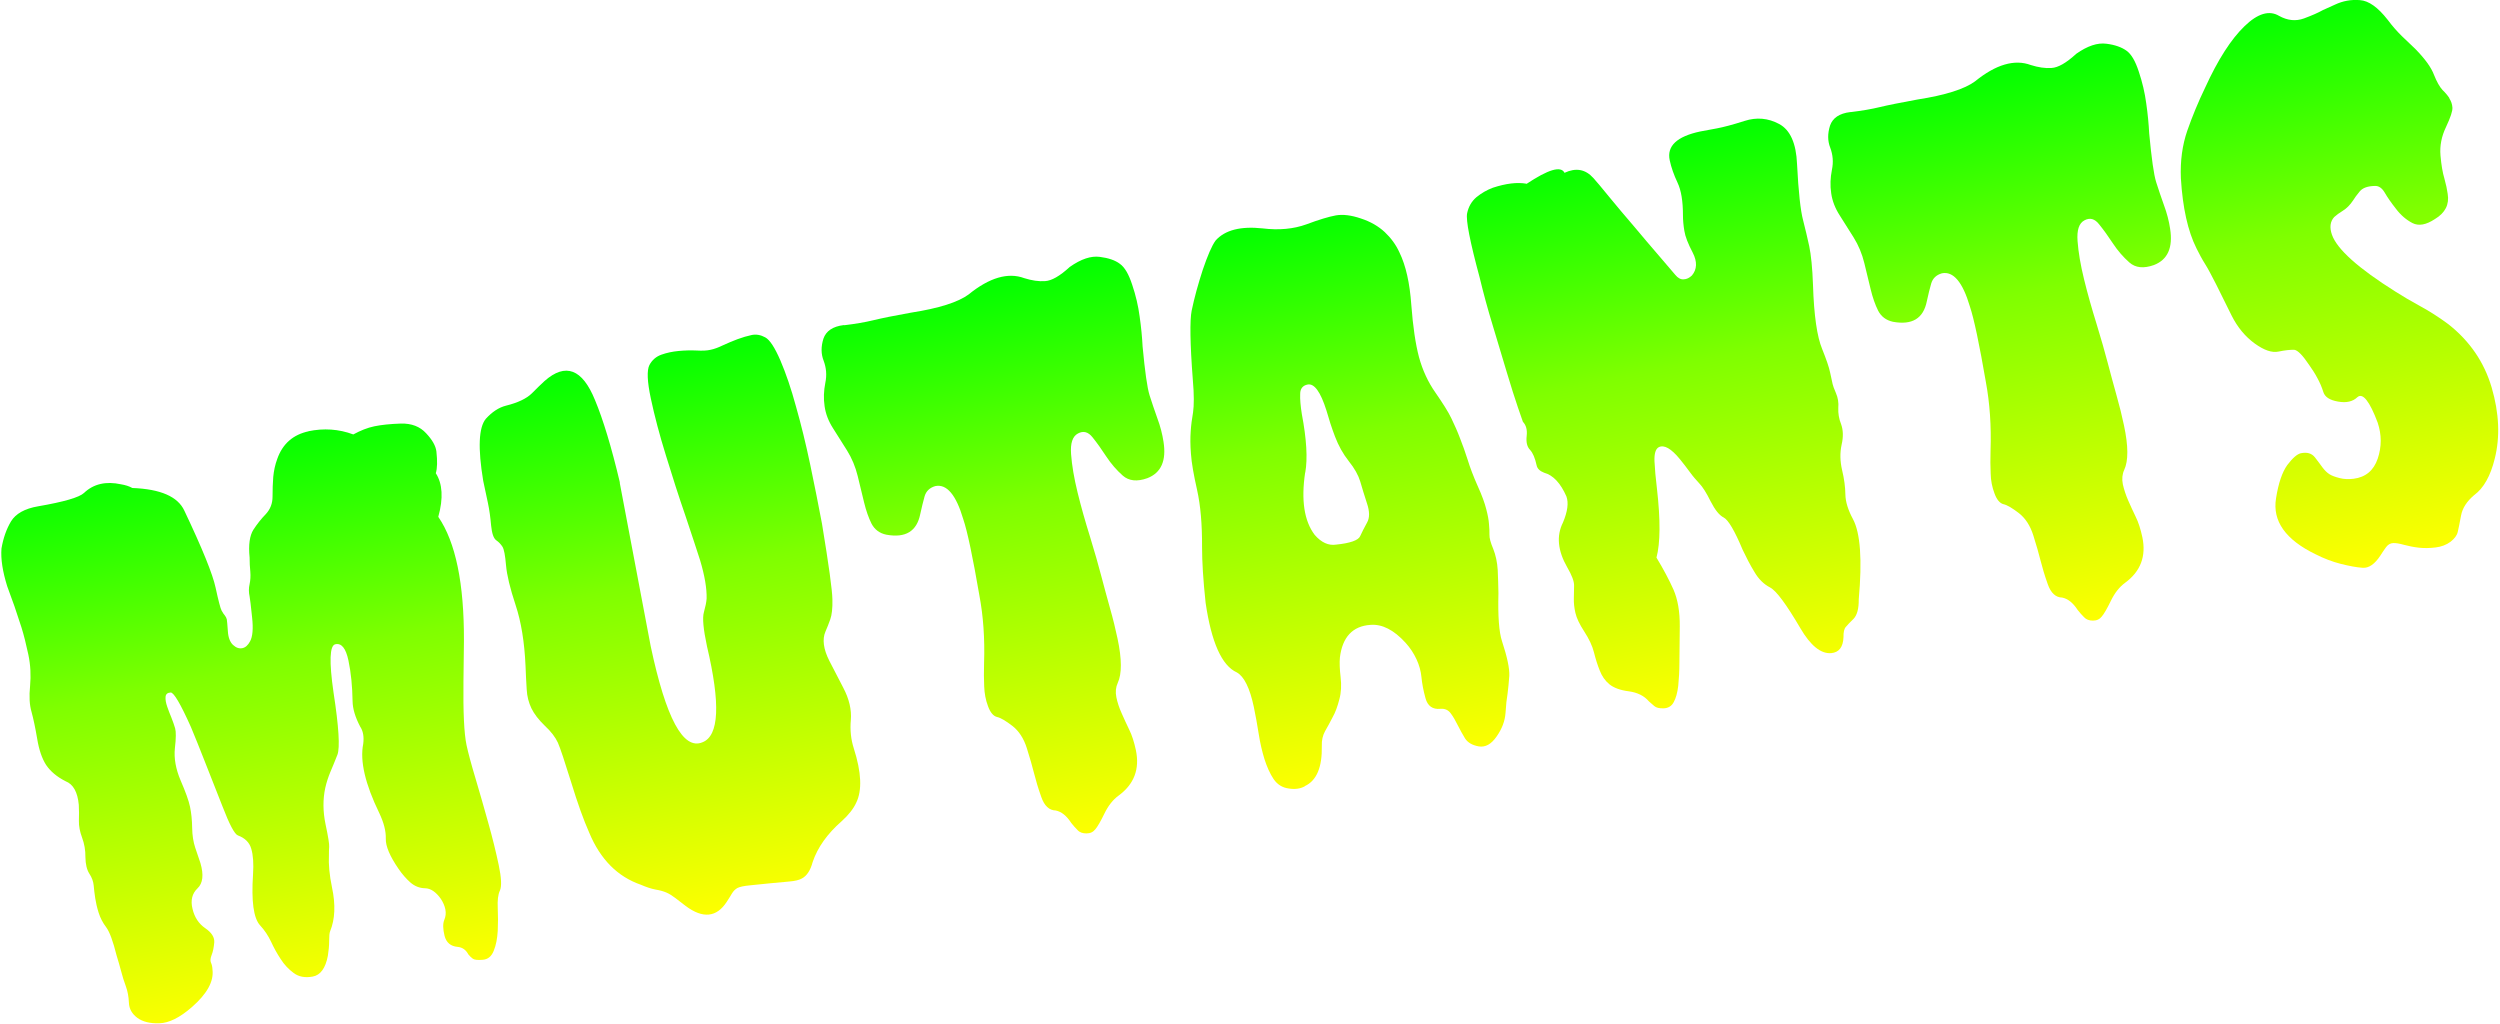
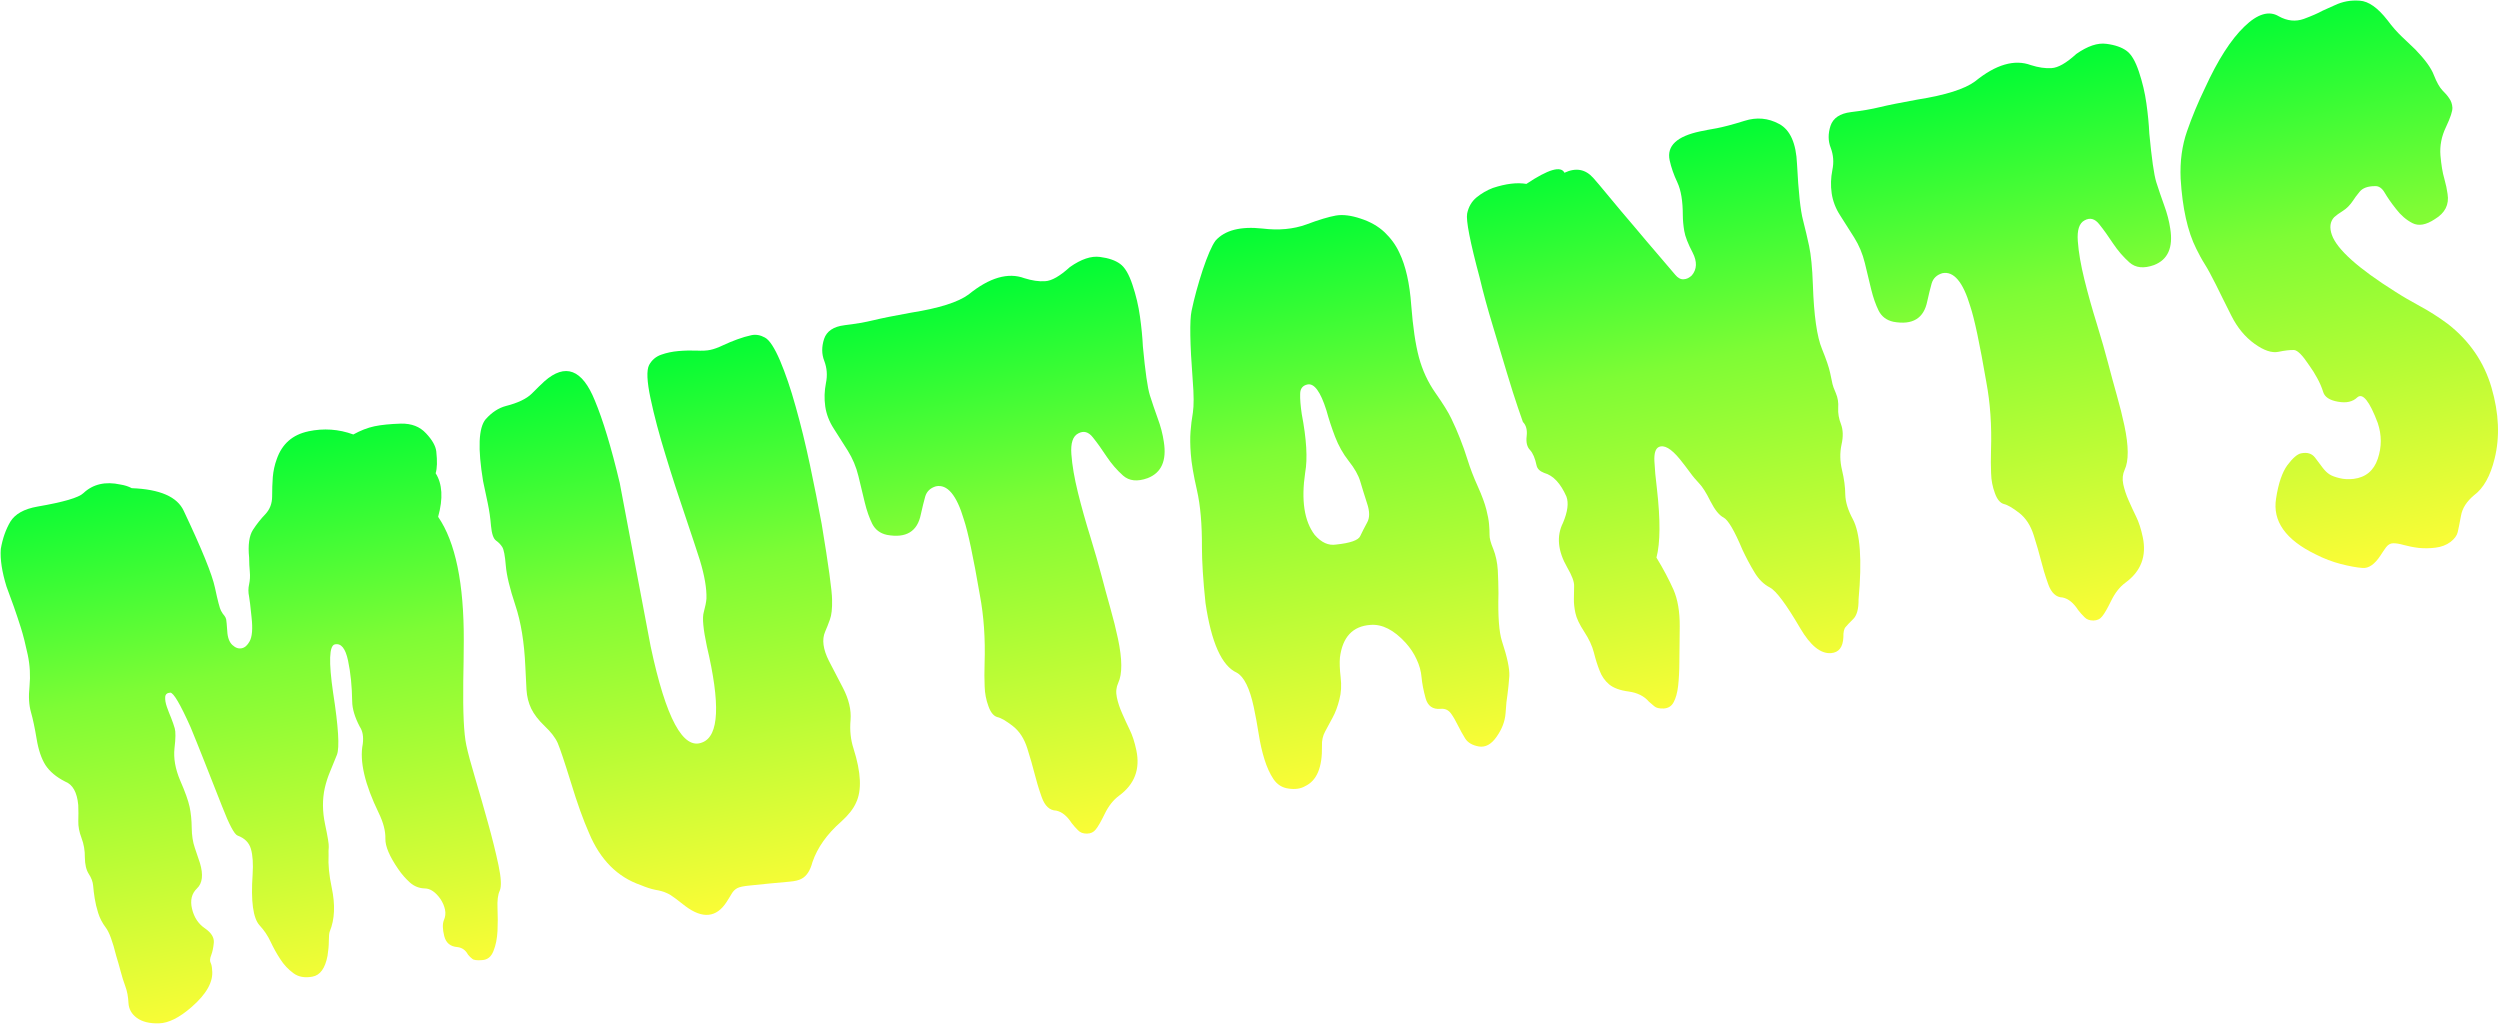
- <svg xmlns="http://www.w3.org/2000/svg" clip-rule="evenodd" fill-rule="evenodd" height="5.001mm" image-rendering="optimizeQuality" shape-rendering="geometricPrecision" text-rendering="geometricPrecision" viewBox="0 0 211.47 86.59" width="12.214mm">
-   <linearGradient id="a" gradientUnits="userSpaceOnUse" x1="101.87" x2="111.82" y1="19.73" y2="66.73">
-     <stop offset="0" stop-color="#0f0" />
-     <stop offset=".4" stop-color="#7fff00" />
-     <stop offset="1" stop-color="#ff0" />
+ <svg xmlns="http://www.w3.org/2000/svg" clip-rule="evenodd" fill-rule="evenodd" height="5.001mm" image-rendering="optimizeQuality" shape-rendering="geometricPrecision" text-rendering="geometricPrecision" viewBox="0 0 2599.43 1064.36" width="12.214mm">
+   <linearGradient id="a" gradientUnits="userSpaceOnUse" x1="1252.24" x2="1374.57" y1="242.48" y2="820.21">
+     <stop offset="0" stop-color="#00fc34" />
+     <stop offset=".4" stop-color="#7efc35" />
+     <stop offset="1" stop-color="#fcfc36" />
  </linearGradient>
  <g fill="url(#a)" fill-rule="nonzero">
-     <path d="m26.08 36.48c1.3-.27 2.57-.19 3.8.27.61-.33 1.2-.57 1.79-.69.58-.12 1.33-.2 2.24-.23.9-.02 1.61.25 2.13.82.53.56.81 1.07.87 1.53.09.83.08 1.43-.05 1.85.57.88.65 2.12.21 3.69 1.47 2.14 2.19 5.64 2.17 10.5-.01 1.18-.02 2.33-.04 3.42-.03 2.59.05 4.39.26 5.39.14.65.39 1.59.76 2.82s.72 2.48 1.08 3.76.65 2.46.88 3.55.26 1.8.11 2.16c-.17.35-.22.85-.19 1.49.03.65.03 1.3 0 1.93-.04.65-.14 1.21-.34 1.69-.19.48-.5.73-.94.76-.43.04-.72 0-.84-.1-.13-.1-.25-.21-.37-.36-.2-.38-.5-.59-.89-.63-.6-.05-.97-.36-1.12-.94-.14-.58-.15-1.02-.03-1.32.13-.3.16-.6.1-.91-.06-.3-.19-.6-.38-.89-.42-.59-.86-.89-1.33-.9s-.88-.17-1.25-.49c-.36-.32-.7-.71-1-1.15-.73-1.06-1.1-1.92-1.08-2.56s-.17-1.36-.55-2.16c-1.19-2.45-1.65-4.4-1.36-5.85.08-.61-.01-1.1-.26-1.47-.42-.8-.63-1.51-.64-2.15-.02-1.26-.13-2.4-.35-3.44s-.59-1.49-1.11-1.37c-.48.1-.53 1.46-.15 4.09.45 2.9.55 4.65.33 5.25-.23.59-.44 1.09-.61 1.49-.16.39-.31.83-.42 1.32-.21.97-.2 2 .02 3.06.23 1.08.33 1.71.31 1.93-.02.21-.02.45-.02.7-.04.77.04 1.68.26 2.73.31 1.46.26 2.69-.16 3.71-.06.14-.08.41-.08.81s-.04.82-.11 1.26c-.2 1.06-.63 1.64-1.28 1.76s-1.18.02-1.61-.3c-.42-.31-.8-.7-1.1-1.18-.32-.48-.59-.98-.82-1.48-.24-.5-.54-.96-.93-1.38-.55-.61-.74-2.04-.59-4.31.06-.9.01-1.62-.15-2.16-.15-.53-.53-.91-1.13-1.13-.28-.1-.72-.93-1.31-2.47-.61-1.55-1.11-2.84-1.52-3.86-.41-1.04-.78-1.97-1.14-2.83-.88-1.97-1.46-2.95-1.72-2.93-.28.02-.41.14-.43.37-.02.24.03.51.14.83s.23.63.36.94c.12.31.23.61.31.89.08.27.08.84-.02 1.68-.09.85.07 1.75.48 2.72.42.97.69 1.71.8 2.24s.17 1.11.18 1.77c.01.65.1 1.21.26 1.69.16.47.31.91.44 1.3.29.99.21 1.71-.25 2.14-.45.43-.6 1.01-.42 1.73.17.73.54 1.27 1.08 1.64s.79.77.76 1.2c-.04.43-.11.79-.22 1.06-.11.28-.13.49-.06.65.07.15.12.35.13.6.12.99-.46 2.04-1.74 3.16-1.03.9-1.95 1.35-2.75 1.37-.79.03-1.42-.13-1.87-.46-.44-.33-.69-.75-.71-1.28-.02-.51-.11-.98-.26-1.39s-.29-.84-.4-1.28c-.12-.44-.24-.88-.38-1.32-.3-1.2-.59-2-.88-2.39-.29-.38-.5-.79-.64-1.23s-.23-.85-.29-1.23c-.06-.39-.1-.75-.13-1.08s-.15-.67-.37-1c-.21-.33-.32-.8-.33-1.39.01-.58-.09-1.14-.28-1.65s-.28-.98-.27-1.42c.01-.45.02-.9-.01-1.36-.1-1.08-.47-1.74-1.11-1.99-.75-.38-1.3-.85-1.66-1.39-.34-.53-.6-1.28-.75-2.21-.16-.94-.32-1.69-.48-2.28-.17-.58-.21-1.31-.12-2.19.08-.88.04-1.77-.15-2.66s-.38-1.65-.58-2.29c-.2-.63-.4-1.22-.59-1.78-.2-.54-.41-1.11-.62-1.71-.38-1.23-.55-2.28-.48-3.18.15-.88.42-1.65.81-2.3.39-.64 1.16-1.08 2.29-1.27 2.2-.38 3.49-.76 3.88-1.13.81-.77 1.86-1.01 3.14-.73.35.06.66.15.95.31 2.39.09 3.85.73 4.4 1.92 1.53 3.22 2.4 5.38 2.64 6.5.24 1.11.41 1.76.51 1.95.11.19.2.34.28.42.07.09.13.2.16.32.02.11.05.44.09.99.03.54.18.93.43 1.17.27.25.52.33.79.28.26-.05.48-.24.66-.58.21-.38.28-1.05.17-2.03-.1-.97-.17-1.56-.21-1.76-.08-.36-.08-.71 0-1.05.07-.33.09-.68.06-1.05-.04-.38-.06-.78-.06-1.2-.11-1.07.01-1.86.32-2.35.32-.49.67-.93 1.05-1.32.38-.41.57-.9.57-1.48 0-.6.02-1.15.06-1.67.05-.51.15-1.01.34-1.52.45-1.28 1.34-2.06 2.67-2.34z" />
-     <path d="m52.42 40.84 2.62 13.83c1.29 6.09 2.75 8.81 4.38 8.12 1.41-.55 1.53-3.25.38-8.12-.31-1.45-.4-2.41-.26-2.88.13-.47.21-.86.23-1.16.02-.85-.16-1.92-.55-3.23-.26-.83-.68-2.07-1.23-3.73-.57-1.65-1.12-3.36-1.66-5.13-.55-1.77-.97-3.37-1.28-4.83s-.34-2.39-.12-2.83c.23-.43.57-.72 1.02-.88s.93-.26 1.45-.31 1.02-.06 1.51-.04c.49.03.89.01 1.19-.06.3-.06.66-.19 1.07-.39.4-.19.81-.35 1.22-.51.41-.15.81-.27 1.19-.35s.77-.01 1.15.2c.39.21.81.87 1.28 1.95.46 1.08.91 2.38 1.32 3.9.43 1.51.83 3.14 1.2 4.9s.7 3.43 1 5.02c.58 3.51.87 5.64.88 6.4.02.75-.05 1.32-.18 1.68-.13.37-.27.72-.41 1.04-.28.65-.17 1.48.33 2.47.51.98.9 1.74 1.18 2.28.5.95.71 1.86.64 2.72-.08.86.01 1.66.25 2.41.65 2.03.71 3.55.21 4.58-.23.51-.64 1.04-1.25 1.59-1.2 1.05-2.02 2.2-2.44 3.44-.19.71-.49 1.17-.91 1.39-.22.13-.58.22-1.08.26s-1.04.09-1.62.15c-.57.06-1.13.12-1.67.17s-.9.13-1.09.23c-.19.11-.34.26-.47.48-.13.21-.26.44-.43.69-.86 1.32-2.02 1.43-3.47.35-.3-.23-.59-.45-.87-.67-.28-.21-.53-.37-.77-.47-.23-.1-.54-.19-.91-.25-.37-.07-.79-.21-1.25-.41-1.96-.68-3.42-2.14-4.36-4.4-.48-1.08-.99-2.5-1.53-4.27-.55-1.77-.92-2.88-1.12-3.34-.21-.46-.58-.95-1.11-1.44-.53-.51-.9-1-1.13-1.47-.23-.48-.37-1.01-.4-1.6-.04-.58-.07-1.25-.1-2-.09-2.01-.37-3.73-.84-5.14-.47-1.42-.74-2.54-.81-3.37-.07-.84-.17-1.35-.3-1.56-.13-.2-.3-.39-.53-.55-.23-.17-.36-.58-.43-1.24-.06-.67-.14-1.3-.27-1.91s-.26-1.23-.4-1.88c-.46-2.77-.38-4.51.22-5.24.52-.57 1.08-.96 1.73-1.12 1-.25 1.72-.6 2.16-1.03.43-.44.79-.78 1.08-1.05 1.78-1.57 3.2-1.02 4.27 1.62.68 1.63 1.39 3.96 2.1 6.96z" />
-     <path d="m71.43 27.51c.92-.11 1.74-.25 2.44-.42s1.77-.39 3.18-.64c2.38-.37 4-.89 4.88-1.54 1.76-1.43 3.34-1.89 4.71-1.38.64.2 1.22.29 1.76.25.55-.03 1.24-.42 2.09-1.2.95-.67 1.8-.95 2.54-.85.73.09 1.31.29 1.7.59.41.29.75.88 1.04 1.77.3.89.51 1.78.63 2.69.13.9.21 1.75.25 2.54.2 2.12.39 3.48.59 4.12.2.63.42 1.28.66 1.95.25.67.42 1.33.52 1.99.25 1.59-.2 2.62-1.37 3.07-.86.31-1.56.24-2.08-.22s-.98-.99-1.39-1.61c-.4-.61-.78-1.15-1.16-1.62-.37-.47-.78-.58-1.24-.33-.46.24-.65.83-.58 1.76.07.94.25 2.01.55 3.23.3 1.23.66 2.49 1.06 3.77.39 1.29.71 2.38.94 3.28.24.9.48 1.81.74 2.73.26.91.47 1.77.64 2.58.37 1.74.37 2.99.02 3.74-.17.37-.21.78-.12 1.22s.24.9.45 1.36.41.93.64 1.39.41 1.03.56 1.72c.34 1.61-.15 2.89-1.46 3.85-.48.35-.88.86-1.2 1.52s-.58 1.11-.77 1.33c-.18.23-.42.35-.75.35-.31 0-.57-.08-.75-.28-.19-.19-.38-.4-.54-.61-.39-.6-.82-.95-1.31-1.05-.55-.01-.96-.39-1.22-1.14-.27-.75-.46-1.41-.61-2-.14-.57-.35-1.29-.61-2.12s-.67-1.46-1.22-1.89c-.56-.43-.99-.69-1.31-.76-.31-.08-.57-.39-.76-.92-.2-.53-.3-1.09-.32-1.67-.03-.59-.03-1.24-.01-1.97.07-2.08-.07-4-.4-5.74-.56-3.25-1.01-5.4-1.36-6.43-.61-2.07-1.4-3-2.37-2.8-.48.14-.77.43-.9.86-.11.42-.25.93-.37 1.51-.29 1.45-1.24 2.04-2.87 1.74-.58-.12-.99-.44-1.25-.93-.25-.5-.46-1.1-.63-1.8s-.35-1.45-.54-2.23-.49-1.5-.9-2.16c-.42-.65-.81-1.27-1.18-1.87-.38-.59-.63-1.22-.72-1.87-.1-.66-.07-1.32.06-1.98.14-.67.08-1.28-.14-1.87-.23-.58-.23-1.2-.02-1.87.22-.65.8-1.04 1.72-1.15z" />
-     <path d="m110.38 66.51c-.38.21-.84.28-1.37.19-.54-.07-.97-.34-1.28-.8s-.56-1.03-.77-1.68c-.2-.65-.37-1.37-.49-2.15-.12-.77-.26-1.53-.41-2.26-.34-1.62-.83-2.59-1.44-2.93-1.27-.57-2.15-2.54-2.64-5.89-.21-1.95-.3-3.5-.3-4.69.01-1.94-.13-3.56-.42-4.85s-.47-2.3-.52-3.06c-.06-.74-.06-1.38-.02-1.9.03-.51.1-1.05.2-1.62.08-.57.09-1.48-.02-2.72-.24-3.11-.26-5.08-.1-5.87.23-1.11.55-2.26.94-3.46.41-1.2.76-2.03 1.09-2.48.79-.88 2.11-1.22 3.97-1.02 1.39.17 2.62.05 3.7-.34 1.07-.4 1.9-.65 2.5-.76.59-.1 1.29-.02 2.11.26.83.27 1.49.66 2.02 1.15.53.5.95 1.07 1.25 1.73.54 1.11.87 2.59 1 4.43.14 1.85.36 3.33.65 4.42.3 1.1.76 2.1 1.39 3 .63.91 1.09 1.63 1.35 2.18.27.56.52 1.12.73 1.68.23.57.44 1.18.65 1.83.2.65.48 1.39.84 2.2.37.81.6 1.46.73 1.97.13.5.21.92.23 1.25.03.33.05.64.04.91-.01.28.1.68.32 1.2.21.53.34 1.13.38 1.79.03.67.05 1.32.06 1.96-.05 1.94.05 3.3.3 4.05.44 1.34.65 2.32.62 2.94-.04.61-.1 1.12-.15 1.53-.07.39-.13.93-.17 1.61-.05.69-.3 1.35-.76 2-.45.65-.95.92-1.5.83-.55-.1-.93-.32-1.16-.67-.21-.35-.42-.72-.61-1.1s-.38-.73-.6-1.02c-.21-.29-.5-.42-.87-.39-.67.07-1.09-.24-1.27-.9-.18-.65-.29-1.24-.34-1.77-.05-.52-.19-1.03-.42-1.52-.23-.5-.54-.97-.92-1.39-1-1.1-1.99-1.6-2.98-1.52-1.5.1-2.37 1.03-2.58 2.76-.04.43-.02.99.06 1.66.08.69.05 1.31-.11 1.89-.15.58-.33 1.09-.57 1.51-.22.43-.43.82-.64 1.18-.19.35-.29.77-.27 1.23.04 1.81-.44 2.95-1.44 3.41zm.02-26.54c-.35 2.35-.08 4.11.81 5.28.56.64 1.16.92 1.81.82 1.2-.12 1.88-.37 2.03-.71.16-.35.35-.72.58-1.14.24-.41.23-.96 0-1.64-.22-.69-.42-1.31-.57-1.85-.16-.53-.48-1.11-.97-1.72-.49-.62-.87-1.31-1.16-2.07s-.53-1.51-.73-2.22c-.5-1.58-1.03-2.31-1.6-2.19-.4.08-.62.35-.62.79-.02.45.03 1.02.14 1.71.4 2.11.5 3.76.29 4.94z" />
-     <path d="m129.12 15.56c1.85-1.23 2.92-1.55 3.22-.94.96-.45 1.77-.31 2.44.44.23.24.66.77 1.31 1.56s1.36 1.64 2.12 2.52c.75.9 1.47 1.74 2.15 2.53.67.79 1.12 1.31 1.35 1.58.22.27.46.4.71.38.26-.01.48-.12.7-.33.43-.51.46-1.16.07-1.92-.4-.76-.64-1.38-.71-1.84-.08-.47-.12-.91-.12-1.33 0-1.19-.15-2.11-.46-2.76-.31-.66-.53-1.28-.66-1.89-.26-1.21.61-2.02 2.59-2.44.4-.08.87-.17 1.4-.26.53-.1 1.31-.3 2.34-.63 1.02-.33 2-.24 2.93.26s1.44 1.63 1.51 3.39c.12 2.37.3 3.96.51 4.74.2.78.37 1.51.52 2.2.15.72.27 1.82.32 3.28.08 2.6.35 4.4.77 5.41.36.9.59 1.56.68 2.01l.21.97c.03.12.11.38.28.76.17.39.24.81.2 1.26-.02.45.05.91.24 1.38.17.47.2 1.05.04 1.73-.15.69-.13 1.4.04 2.14.18.75.27 1.44.28 2.07.01.62.23 1.32.64 2.08.63 1.18.79 3.44.49 6.79.01.81-.15 1.35-.44 1.65-.3.29-.52.52-.65.68-.14.15-.21.44-.2.86-.03.85-.38 1.3-1.04 1.36-.88.07-1.75-.64-2.61-2.11-1.19-2.03-2.04-3.18-2.57-3.45-.52-.27-.96-.7-1.31-1.3-.37-.6-.69-1.23-1-1.88-.68-1.63-1.22-2.53-1.6-2.73-.38-.19-.74-.65-1.11-1.37-.36-.73-.68-1.23-.96-1.52-.26-.28-.54-.6-.8-.96-.27-.36-.54-.73-.84-1.09-.74-.9-1.33-1.24-1.79-1.01-.27.15-.38.54-.36 1.18.03.65.1 1.43.21 2.33.3 2.64.29 4.59-.04 5.83.59.98 1.07 1.88 1.44 2.71.36.83.54 1.86.53 3.11-.02 1.26-.02 2.25-.03 3.02 0 .76-.04 1.44-.1 2.01-.07.59-.2 1.05-.38 1.37-.17.34-.47.51-.84.53-.38.01-.64-.05-.8-.19-.16-.13-.32-.27-.46-.4-.4-.47-.97-.75-1.7-.85-.73-.09-1.28-.3-1.65-.6-.36-.3-.63-.69-.81-1.16-.19-.47-.35-.98-.49-1.54s-.42-1.14-.82-1.76c-.4-.61-.65-1.14-.75-1.58s-.14-.84-.13-1.21c0-.35.01-.73.02-1.09s-.19-.88-.58-1.55c-.8-1.4-.93-2.66-.36-3.79.39-.93.49-1.66.29-2.21-.49-1.11-1.11-1.79-1.88-2-.36-.14-.58-.34-.64-.63-.13-.6-.31-1.04-.56-1.31-.25-.26-.34-.65-.28-1.17s-.05-.92-.32-1.2c-.01-.04-.15-.44-.42-1.21-.26-.77-.58-1.76-.94-2.97-.37-1.21-.75-2.52-1.18-3.93-.43-1.4-.8-2.77-1.12-4.1-.82-3.04-1.17-4.84-1.06-5.42.12-.57.38-1.02.79-1.37.42-.34.88-.61 1.39-.8 1.1-.36 2.05-.48 2.84-.34z" />
-     <path d="m156.57 9.48c.92-.11 1.74-.25 2.44-.42s1.77-.38 3.18-.64c2.38-.37 4-.89 4.88-1.54 1.76-1.43 3.34-1.89 4.71-1.38.64.2 1.22.29 1.76.25.55-.03 1.24-.42 2.09-1.2.95-.67 1.8-.95 2.55-.85.73.09 1.3.3 1.7.59.41.29.75.88 1.04 1.77.3.89.51 1.79.63 2.69.13.9.21 1.75.25 2.54.2 2.12.39 3.49.59 4.12s.42 1.28.66 1.95c.25.67.42 1.33.52 1.99.25 1.59-.2 2.62-1.37 3.07-.87.31-1.56.24-2.08-.22s-.98-.99-1.39-1.61c-.4-.61-.79-1.15-1.17-1.62-.37-.47-.78-.58-1.24-.33-.46.24-.65.83-.58 1.76.07.94.25 2.01.55 3.23.3 1.23.66 2.49 1.06 3.78.39 1.29.71 2.38.94 3.28.24.9.48 1.81.74 2.73.26.91.47 1.77.64 2.58.37 1.74.37 2.99.02 3.74-.17.37-.21.78-.12 1.23.1.44.25.9.45 1.36.21.46.41.93.64 1.39s.41 1.03.56 1.72c.34 1.62-.15 2.9-1.46 3.86-.48.35-.88.86-1.2 1.52s-.58 1.11-.77 1.33c-.18.23-.42.35-.75.35-.31 0-.57-.09-.75-.29-.19-.19-.38-.4-.54-.61-.39-.6-.82-.95-1.31-1.05-.55-.01-.96-.39-1.22-1.13-.27-.75-.46-1.42-.61-2-.14-.57-.35-1.29-.61-2.12s-.67-1.46-1.22-1.89c-.56-.43-.99-.69-1.31-.76-.31-.08-.57-.39-.76-.92-.2-.53-.31-1.09-.32-1.67-.03-.59-.03-1.24-.01-1.97.07-2.08-.07-4-.39-5.74-.56-3.25-1.01-5.39-1.36-6.43-.61-2.06-1.4-3-2.37-2.8-.48.14-.77.43-.9.86-.12.42-.25.93-.37 1.5-.29 1.46-1.24 2.04-2.87 1.74-.58-.13-.99-.44-1.25-.94-.25-.5-.46-1.1-.63-1.8s-.35-1.45-.54-2.23-.49-1.5-.9-2.16c-.42-.65-.81-1.27-1.18-1.87-.38-.59-.63-1.22-.72-1.87-.1-.66-.07-1.32.06-1.98.14-.67.08-1.28-.14-1.87-.23-.58-.23-1.2-.02-1.87.22-.65.79-1.04 1.72-1.15z" />
-     <path d="m207.19 8.33c.15.22.24.48.26.77s-.16.83-.54 1.64c-.38.79-.54 1.59-.47 2.41.07.81.18 1.45.33 1.95.14.5.23.93.28 1.3.15.9-.21 1.61-1.08 2.13-.74.49-1.37.61-1.9.34-.52-.27-.99-.67-1.39-1.2-.41-.52-.73-.98-.96-1.38-.23-.39-.51-.58-.84-.56-.59.01-1.02.16-1.27.46s-.44.56-.56.76c-.26.39-.55.68-.86.87-.32.2-.57.38-.74.54-.34.37-.41.88-.19 1.5.43 1.22 2.22 2.83 5.39 4.82.59.38 1.28.78 2.06 1.21.79.43 1.58.93 2.39 1.53 1.82 1.43 3.04 3.22 3.67 5.36.64 2.19.72 4.19.26 6.02-.36 1.47-.94 2.5-1.75 3.09-.61.52-.98 1.08-1.1 1.72s-.21 1.1-.28 1.39c-.07.3-.27.56-.61.83-.35.26-.77.42-1.26.48s-.97.07-1.42.02-.87-.14-1.25-.24c-.39-.11-.69-.16-.92-.15-.24.01-.43.12-.6.34-.16.23-.33.46-.48.71-.48.73-.98 1.08-1.5 1.04-.51-.03-1.13-.15-1.85-.33-.71-.18-1.42-.45-2.13-.81-2.54-1.23-3.67-2.81-3.35-4.74.2-1.27.52-2.21.95-2.81.45-.59.83-.93 1.15-1 .53-.11.92.01 1.19.35s.48.64.66.88c.18.23.36.41.56.54s.48.23.86.33.77.11 1.19.06c1.02-.13 1.7-.7 2.04-1.7s.34-2.02 0-3.04c-.69-1.84-1.27-2.56-1.72-2.16-.39.37-.93.5-1.64.37-.7-.12-1.11-.39-1.24-.81s-.3-.81-.51-1.19c-.2-.38-.43-.73-.67-1.07-.56-.84-.99-1.28-1.28-1.31-.35-.01-.79.04-1.33.15-.55.12-1.22-.11-2.01-.68-.8-.58-1.46-1.37-1.96-2.37-.51-1.02-.95-1.9-1.31-2.64-.38-.74-.68-1.32-.94-1.73s-.49-.85-.72-1.31c-.73-1.46-1.17-3.43-1.32-5.93-.06-1.47.12-2.8.54-4.02.42-1.2.92-2.42 1.51-3.64 1.09-2.39 2.21-4.12 3.33-5.2 1.12-1.09 2.1-1.37 2.92-.88.72.4 1.42.47 2.11.22.68-.25 1.22-.49 1.59-.7l1.04-.47c.66-.31 1.36-.44 2.1-.38.75.05 1.53.61 2.35 1.66.41.55.82 1.01 1.21 1.39s.78.74 1.15 1.1c.81.83 1.33 1.55 1.56 2.17.24.6.48 1.02.72 1.28.25.24.44.47.59.7z" />
+     <path d="m320.64 448.48c15.92-3.36 31.56-2.28 46.69 3.28 7.51-4.11 14.75-6.98 21.98-8.51 7.13-1.51 16.39-2.4 27.48-2.77 11.11-.21 19.77 3.13 26.18 10.13 6.51 6.87 9.98 13.17 10.64 18.75 1.09 10.15.94 17.62-.66 22.73 6.96 10.88 7.94 26.09 2.58 45.31 18.07 26.33 26.92 69.36 26.67 129.08-.13 14.51-.19 28.6-.53 42.1-.4 31.84.55 53.97 3.17 66.31 1.7 8 4.81 19.58 9.34 34.69 4.53 15.13 8.85 30.54 13.24 46.2 4.38 15.71 7.98 30.2 10.85 43.69 2.83 13.34 3.23 22.15 1.38 26.56-2.04 4.28-2.72 10.41-2.38 18.3.38 8.02.34 16 0 23.77-.45 7.96-1.77 14.85-4.24 20.84-2.32 5.94-6.19 9.02-11.58 9.36-5.34.47-8.9.02-10.36-1.28-1.6-1.23-3.11-2.64-4.55-4.47-2.45-4.66-6.15-7.19-10.94-7.77-7.43-.57-11.96-4.38-13.75-11.58-1.75-7.09-1.85-12.49-.38-16.26 1.62-3.68 2.02-7.34 1.21-11.15-.77-3.7-2.32-7.34-4.7-10.98-5.15-7.28-10.56-10.92-16.3-11.02-5.75-.13-10.81-2.09-15.37-6.04-4.41-3.98-8.62-8.68-12.3-14.15-9-13.09-13.49-23.56-13.32-31.45.21-7.87-2.04-16.71-6.81-26.58-14.62-30.11-20.24-54.06-16.71-71.95.94-7.49-.06-13.54-3.15-18.05-5.15-9.81-7.79-18.56-7.85-26.39-.23-15.47-1.6-29.54-4.3-42.27s-7.19-18.28-13.68-16.9c-5.96 1.26-6.55 18-1.87 50.23 5.58 35.6 6.81 57.14 4 64.53-2.87 7.24-5.43 13.37-7.45 18.3-2.02 4.83-3.79 10.26-5.19 16.26-2.64 11.98-2.49 24.58.28 37.67 2.81 13.22 4.09 21.07 3.85 23.77-.28 2.58-.3 5.51-.19 8.56-.53 9.41.51 20.62 3.26 33.58 3.79 17.92 3.15 33.07-2.02 45.61-.7 1.75-.94 4.98-.98 9.92 0 4.92-.51 10.07-1.36 15.43-2.45 13-7.68 20.22-15.75 21.67-7.94 1.43-14.56.3-19.77-3.66-5.21-3.81-9.83-8.66-13.58-14.54-3.92-5.94-7.21-12.02-10.11-18.17-2.89-6.17-6.6-11.77-11.43-16.98-6.79-7.47-9.15-25.03-7.24-52.95.7-11.05.15-19.94-1.79-26.58-1.89-6.51-6.47-11.13-13.83-13.83-3.43-1.26-8.79-11.43-16.11-30.33-7.49-19-13.64-34.86-18.71-47.46-5.09-12.75-9.64-24.26-14-34.77-10.85-24.26-17.9-36.2-21.2-36.05-3.41.21-5.09 1.75-5.26 4.58-.19 2.98.38 6.3 1.72 10.15 1.38 3.94 2.85 7.75 4.45 11.53 1.49 3.81 2.79 7.51 3.77 10.9.98 3.36.98 10.28-.28 20.64-1.11 10.47.83 21.49 5.87 33.43 5.21 11.94 8.47 21.07 9.85 27.54 1.36 6.51 2.09 13.66 2.19 21.73.09 7.96 1.17 14.92 3.19 20.73s3.83 11.15 5.38 16c3.62 12.11 2.6 20.96-3.06 26.3-5.53 5.28-7.34 12.43-5.17 21.28 2.15 8.98 6.6 15.6 13.3 20.18 6.68 4.58 9.7 9.49 9.36 14.75-.47 5.28-1.4 9.73-2.68 13.05-1.38 3.49-1.64 6.07-.7 8 .92 1.79 1.45 4.36 1.57 7.36 1.51 12.17-5.6 25.09-21.43 38.84-12.68 11.05-23.98 16.62-33.77 16.86-9.77.32-17.49-1.64-23.01-5.64-5.47-4.02-8.45-9.24-8.75-15.68-.28-6.32-1.36-12.07-3.23-17.11-1.87-5.07-3.51-10.28-4.92-15.71-1.43-5.43-2.96-10.79-4.62-16.17-3.66-14.77-7.24-24.64-10.88-29.33-3.51-4.68-6.17-9.73-7.83-15.07-1.68-5.36-2.87-10.43-3.62-15.17-.77-4.77-1.28-9.17-1.62-13.22-.32-4.06-1.87-8.24-4.58-12.32-2.62-4.11-3.96-9.81-4.04-17.09.09-7.17-1.09-13.98-3.49-20.26-2.38-6.26-3.47-12-3.32-17.49.17-5.49.19-11.05-.06-16.73-1.23-13.28-5.72-21.37-13.71-24.45-9.24-4.7-16.03-10.45-20.37-17.09-4.17-6.58-7.32-15.73-9.19-27.16-1.92-11.56-3.89-20.84-5.92-27.99-2.06-7.13-2.62-16.05-1.47-26.92 1.02-10.85.45-21.75-1.87-32.69-2.32-10.92-4.68-20.26-7.15-28.11-2.43-7.73-4.92-15.03-7.28-21.84-2.49-6.66-5.04-13.68-7.66-20.98-4.64-15.09-6.73-28.07-5.9-39.14 1.85-10.77 5.17-20.24 9.96-28.31 4.85-7.92 14.22-13.22 28.2-15.66 27.05-4.66 42.93-9.34 47.67-13.94 9.98-9.43 22.9-12.43 38.65-8.96 4.26.68 8.09 1.85 11.68 3.77 29.35 1.09 47.35 8.96 54.06 23.62 18.75 39.61 29.56 66.14 32.46 79.89 2.89 13.6 5 21.67 6.28 23.92 1.3 2.36 2.47 4.13 3.47 5.11.92 1.13 1.57 2.45 1.92 3.98.3 1.4.62 5.45 1.11 12.13.34 6.68 2.17 11.49 5.32 14.41 3.3 3.02 6.43 4.09 9.75 3.38 3.19-.66 5.87-2.98 8.17-7.17 2.62-4.68 3.38-12.96 2.04-24.9-1.21-11.96-2.06-19.22-2.58-21.64-.94-4.43-.94-8.68.04-12.88.87-4.04 1.15-8.36.72-12.94-.47-4.66-.68-9.53-.72-14.71-1.32-13.15.09-22.88 3.98-28.88 3.92-6.02 8.21-11.43 12.9-16.28 4.66-4.98 6.98-11.05 7.04-18.24.02-7.32.19-14.13.7-20.49.55-6.21 1.87-12.47 4.15-18.66 5.55-15.79 16.43-25.28 32.84-28.75z" />
+     <path d="m644.34 502.04 32.16 170.04c15.88 74.91 33.86 108.3 53.84 99.83 17.32-6.73 18.77-39.99 4.62-99.86-3.77-17.79-4.94-29.65-3.23-35.43 1.55-5.79 2.55-10.51 2.81-14.28.3-10.45-1.94-23.64-6.81-39.75-3.23-10.22-8.34-25.47-15.17-45.82-6.96-20.3-13.81-41.33-20.39-63.04-6.73-21.71-11.98-41.46-15.77-59.38-3.81-17.96-4.24-29.41-1.51-34.77 2.87-5.26 7.02-8.81 12.6-10.77 5.58-1.98 11.43-3.21 17.81-3.77 6.38-.57 12.6-.68 18.62-.51 6.04.34 10.92.09 14.6-.7 3.68-.77 8.15-2.36 13.11-4.75 4.94-2.36 9.94-4.36 15-6.24 5.04-1.85 9.94-3.3 14.64-4.3 4.72-1 9.41-.13 14.09 2.47 4.79 2.58 9.96 10.64 15.68 23.92 5.6 13.3 11.13 29.28 16.28 47.97 5.26 18.56 10.19 38.65 14.77 60.25 4.58 21.64 8.66 42.16 12.26 61.72 7.17 43.14 10.7 69.36 10.81 78.64.23 9.26-.55 16.2-2.26 20.69-1.55 4.55-3.32 8.79-5 12.73-3.47 8.04-2.15 18.13 4.04 30.39 6.28 12.07 11.05 21.43 14.56 28.01 6.09 11.73 8.7 22.86 7.87 33.39-.94 10.58.09 20.45 3.09 29.65 7.94 24.92 8.7 43.61 2.62 56.31-2.77 6.32-7.9 12.83-15.39 19.6-14.79 12.96-24.81 27.05-29.97 42.24-2.3 8.7-6 14.41-11.13 17.11-2.72 1.62-7.13 2.7-13.3 3.19-6.13.51-12.77 1.13-19.94 1.83-7.02.68-13.9 1.49-20.54 2.09-6.66.62-11.11 1.55-13.37 2.83-2.38 1.32-4.24 3.17-5.79 5.9-1.6 2.6-3.23 5.47-5.26 8.53-10.51 16.17-24.84 17.62-42.67 4.26-3.66-2.81-7.28-5.51-10.66-8.21-3.47-2.6-6.55-4.6-9.45-5.72-2.79-1.28-6.6-2.32-11.15-3.09-4.58-.89-9.7-2.6-15.41-4.98-24.09-8.32-41.99-26.3-53.59-54.04-5.85-13.24-12.22-30.75-18.81-52.48-6.73-21.71-11.34-35.35-13.75-41.07-2.53-5.7-7.13-11.64-13.6-17.71-6.49-6.21-11.09-12.26-13.92-18.05-2.85-5.92-4.51-12.47-4.96-19.66-.45-7.09-.87-15.39-1.23-24.6-1.11-24.75-4.51-45.82-10.32-63.21-5.83-17.49-9.15-31.26-9.98-41.46-.85-10.32-2.04-16.58-3.66-19.15-1.6-2.47-3.68-4.81-6.47-6.73-2.83-2.06-4.45-7.17-5.24-15.24-.68-8.24-1.77-15.96-3.36-23.47-1.6-7.49-3.21-15.13-4.89-23.13-5.62-34.03-4.72-55.48 2.7-64.36 6.34-7.07 13.32-11.75 21.26-13.81 12.24-3.11 21.15-7.41 26.54-12.66 5.28-5.36 9.68-9.62 13.24-12.9 21.84-19.24 39.35-12.58 52.48 19.96 8.36 20.03 17.07 48.63 25.84 85.55z" />
+     <path d="m878.08 338.15c11.28-1.32 21.41-3.06 30.01-5.15s21.73-4.75 39.12-7.87c29.22-4.6 49.14-10.96 59.93-18.94 21.67-17.62 41.1-23.18 57.95-16.92 7.83 2.45 14.98 3.6 21.67 3.11 6.7-.34 15.26-5.21 25.73-14.73 11.68-8.19 22.09-11.73 31.26-10.47 9 1.13 16.05 3.62 20.94 7.24 5 3.6 9.19 10.81 12.83 21.75 3.66 10.9 6.26 21.92 7.79 33.01 1.55 11.11 2.58 21.52 3.04 31.26 2.47 26.05 4.83 42.82 7.28 50.67 2.43 7.73 5.21 15.77 8.13 23.92 3.09 8.26 5.17 16.3 6.36 24.43 3.09 19.56-2.49 32.16-16.86 37.71-10.62 3.85-19.15 3-25.58-2.7-6.36-5.66-12-12.19-17.07-19.77-4.89-7.45-9.64-14.15-14.3-19.94-4.58-5.81-9.64-7.13-15.24-4.06-5.62 2.89-7.94 10.17-7.09 21.69.83 11.51 3.11 24.73 6.81 39.75 3.75 15.15 8.09 30.56 13.02 46.39 4.81 15.86 8.73 29.24 11.6 40.33 2.89 11.09 5.92 22.28 9.11 33.54 3.17 11.17 5.81 21.77 7.9 31.69 4.53 21.35 4.6 36.75.3 45.93-2.09 4.55-2.64 9.58-1.47 15.05 1.15 5.47 3 11.05 5.55 16.75 2.53 5.7 5.07 11.43 7.87 17.09 2.79 5.66 5.04 12.62 6.85 21.13 4.19 19.83-1.89 35.58-18 47.37-5.87 4.32-10.79 10.53-14.79 18.69-3.98 8.15-7.09 13.6-9.41 16.37-2.19 2.85-5.21 4.28-9.19 4.32-3.83.02-7-1.04-9.24-3.49-2.36-2.28-4.62-4.87-6.64-7.49-4.77-7.36-10.05-11.68-16.05-12.94-6.81-.17-11.79-4.81-15.05-13.96-3.3-9.26-5.68-17.39-7.47-24.6-1.77-7.07-4.28-15.83-7.49-26.05-3.23-10.22-8.19-17.92-15.05-23.26-6.83-5.32-12.15-8.47-16.07-9.34-3.81-1.04-7-4.77-9.32-11.32-2.43-6.51-3.75-13.41-3.94-20.56-.34-7.24-.32-15.22-.06-24.18.83-25.54-.83-49.12-4.87-70.57-6.87-40.01-12.45-66.34-16.73-78.98-7.51-25.39-17.24-36.88-29.07-34.37-5.87 1.77-9.49 5.34-11.07 10.58-1.4 5.21-3.02 11.39-4.55 18.52-3.53 17.88-15.3 25.03-35.22 21.39-7.11-1.53-12.17-5.38-15.32-11.49-3.04-6.13-5.66-13.56-7.75-22.15-2.09-8.58-4.3-17.81-6.6-27.41-2.32-9.64-6.04-18.39-11.09-26.52-5.13-7.94-9.92-15.56-14.56-22.94-4.72-7.26-7.68-15-8.85-22.96-1.17-8.13-.89-16.17.7-24.35 1.72-8.19 1.02-15.77-1.7-23.03-2.83-7.11-2.85-14.79-.21-22.94 2.7-8.02 9.79-12.83 21.2-14.2z" />
+     <path d="m1356.82 817.59c-4.64 2.58-10.32 3.38-16.9 2.38-6.68-.85-11.92-4.13-15.77-9.81-3.85-5.7-6.92-12.64-9.41-20.6-2.49-7.98-4.51-16.86-5.98-26.39-1.49-9.51-3.21-18.86-5.09-27.73-4.21-19.86-10.22-31.86-17.73-36.01-15.58-7.04-26.41-31.2-32.5-72.42-2.53-23.92-3.66-43.07-3.7-57.7.13-23.79-1.57-43.78-5.19-59.61-3.62-15.86-5.72-28.28-6.38-37.58-.72-9.15-.79-16.98-.28-23.33.43-6.21 1.26-12.9 2.45-19.9 1.04-7.02 1.06-18.17-.19-33.48-2.94-38.29-3.26-62.42-1.19-72.17 2.83-13.6 6.75-27.73 11.58-42.56 4.98-14.73 9.32-24.96 13.34-30.48 9.66-10.81 25.92-15.03 48.78-12.56 17.07 2.09 32.16.62 45.5-4.19 13.17-4.94 23.41-8 30.73-9.3 7.3-1.28 15.9-.19 25.9 3.15 10.15 3.3 18.35 8.07 24.81 14.15 6.49 6.19 11.68 13.19 15.41 21.32 6.6 13.6 10.73 31.86 12.34 54.5 1.77 22.75 4.41 40.93 8.04 54.38 3.68 13.56 9.34 25.79 17.13 36.88 7.79 11.13 13.41 20.03 16.58 26.79 3.3 6.87 6.38 13.79 9.02 20.66 2.81 7 5.47 14.54 7.96 22.52s5.87 17.09 10.39 27.03c4.49 9.96 7.38 17.98 8.96 24.16 1.57 6.17 2.53 11.3 2.85 15.34s.6 7.83.51 11.17c-.06 3.47 1.23 8.36 3.92 14.73 2.58 6.51 4.13 13.88 4.66 21.98.43 8.28.64 16.22.7 24.05-.64 23.9.62 40.52 3.66 49.84 5.47 16.51 8 28.48 7.64 36.12-.53 7.56-1.21 13.81-1.87 18.75-.83 4.83-1.55 11.49-2.04 19.83-.6 8.47-3.68 16.56-9.3 24.54-5.49 7.96-11.68 11.26-18.45 10.15-6.77-1.21-11.45-3.94-14.24-8.28-2.64-4.34-5.19-8.85-7.51-13.54-2.34-4.7-4.7-9-7.32-12.56-2.62-3.55-6.15-5.19-10.7-4.77-8.21.81-13.41-3-15.64-11.05-2.21-8.02-3.62-15.3-4.19-21.71-.55-6.38-2.28-12.66-5.17-18.71-2.77-6.17-6.62-11.88-11.32-17.13-12.3-13.47-24.5-19.64-36.65-18.66-18.49 1.26-29.09 12.66-31.75 33.97-.47 5.26-.21 12.13.74 20.43.98 8.43.62 16.07-1.32 23.26-1.81 7.17-4.09 13.37-6.96 18.6-2.75 5.24-5.32 10.05-7.83 14.56-2.38 4.36-3.58 9.41-3.3 15.07.45 22.22-5.36 36.2-17.73 41.88zm.28-326.28c-4.26 28.94-1 50.57 9.9 64.89 6.83 7.83 14.22 11.34 22.3 10.02 14.71-1.53 23.11-4.51 25.01-8.77 2-4.26 4.36-8.87 7.13-13.98 2.92-5.02 2.83-11.77-.04-20.2-2.7-8.47-5.11-16.05-7.04-22.69-1.92-6.51-5.94-13.62-11.92-21.13-6-7.64-10.7-16.07-14.3-25.41-3.55-9.34-6.58-18.54-8.96-27.33-6.13-19.43-12.68-28.41-19.69-26.94-4.96 1.04-7.58 4.28-7.62 9.73-.19 5.49.4 12.54 1.66 21.05 4.96 25.92 6.19 46.25 3.58 60.76z" />
+     <path d="m1587.13 191.22c22.69-15.17 35.95-19.05 39.54-11.58 11.83-5.55 21.77-3.81 29.97 5.36 2.77 3 8.11 9.45 16.15 19.15 8.04 9.75 16.75 20.13 26.11 31.03 9.24 11.07 18.09 21.43 26.39 31.09 8.28 9.66 13.75 16.07 16.6 19.47 2.7 3.28 5.7 4.89 8.7 4.66 3.17-.15 5.92-1.51 8.58-4.09 5.3-6.3 5.62-14.22.85-23.56-4.89-9.32-7.85-16.94-8.77-22.6-.96-5.77-1.47-11.24-1.49-16.41-.02-14.62-1.89-25.92-5.6-33.9-3.81-8.09-6.51-15.77-8.11-23.26-3.15-14.88 7.49-24.84 31.8-29.99 4.96-1.04 10.7-2.13 17.24-3.26 6.53-1.26 16.11-3.68 28.82-7.68 12.58-4 24.64-2.96 36.05 3.26 11.39 6.09 17.66 20.05 18.54 41.65 1.51 29.18 3.64 48.65 6.21 58.21 2.43 9.58 4.58 18.56 6.38 27.09 1.89 8.9 3.3 22.41 3.92 40.37 1.04 31.92 4.28 54.08 9.45 66.55 4.47 11 7.24 19.2 8.41 24.67l2.53 11.94c.32 1.53 1.38 4.64 3.45 9.36 2.06 4.75 2.89 9.9 2.47 15.43-.3 5.51.64 11.15 2.92 16.92 2.15 5.81 2.47 12.9.51 21.3-1.79 8.47-1.64 17.22.53 26.3 2.21 9.24 3.34 17.64 3.41 25.47.17 7.66 2.79 16.28 7.81 25.58 7.7 14.45 9.77 42.31 6 83.51.11 9.94-1.79 16.58-5.41 20.26-3.64 3.58-6.36 6.41-7.94 8.34-1.75 1.83-2.58 5.47-2.43 10.6-.43 10.45-4.7 16-12.81 16.66-10.85.83-21.45-7.81-32.07-25.88-14.58-24.96-25.13-39.05-31.54-42.35-6.43-3.3-11.81-8.66-16.15-16-4.51-7.41-8.51-15.07-12.34-23.15-8.39-20.03-14.96-31.11-19.62-33.58-4.62-2.34-9.15-8.02-13.68-16.9-4.43-9.02-8.36-15.09-11.77-18.64-3.26-3.41-6.62-7.36-9.83-11.85-3.34-4.47-6.68-8.96-10.28-13.39-9.13-11.07-16.39-15.26-22.05-12.47-3.34 1.79-4.72 6.6-4.38 14.49.38 8.02 1.21 17.56 2.62 28.67 3.7 32.43 3.58 56.38-.47 71.72 7.3 12 13.13 23.13 17.69 33.33 4.43 10.22 6.6 22.92 6.51 38.24-.19 15.43-.26 27.67-.38 37.14-.02 9.3-.51 17.64-1.28 24.73-.85 7.19-2.45 12.88-4.66 16.9-2.15 4.21-5.72 6.28-10.28 6.58-4.64.17-7.85-.6-9.81-2.32-1.92-1.57-3.87-3.28-5.7-4.87-4.94-5.75-11.9-9.19-20.94-10.47-9-1.15-15.79-3.68-20.3-7.38-4.38-3.72-7.77-8.45-9.94-14.24-2.28-5.75-4.26-12-5.98-18.94-1.77-6.94-5.11-14.05-10.05-21.64-4.89-7.47-8.02-13.98-9.17-19.47-1.17-5.45-1.66-10.39-1.55-14.81 0-4.36.11-8.92.23-13.34.13-4.38-2.28-10.79-7.11-19.07-9.87-17.17-11.43-32.67-4.41-46.63 4.77-11.39 6.02-20.43 3.51-27.22-6.07-13.71-13.66-21.94-23.13-24.56-4.47-1.75-7.13-4.21-7.9-7.79-1.55-7.36-3.77-12.75-6.85-16.07-3.09-3.21-4.24-8.02-3.45-14.43.74-6.41-.55-11.3-3.92-14.71-.13-.53-1.83-5.47-5.15-14.85-3.21-9.45-7.11-21.62-11.58-36.5-4.49-14.85-9.24-30.99-14.49-48.35-5.26-17.22-9.87-34.05-13.75-50.37-10.02-37.33-14.32-59.55-13.02-66.59 1.45-6.96 4.64-12.56 9.73-16.79 5.11-4.15 10.77-7.49 17.05-9.87 13.54-4.47 25.2-5.87 34.88-4.19z" />
+     <path d="m1924.58 116.56c11.26-1.32 21.41-3.04 29.99-5.15 8.62-2.09 21.75-4.72 39.14-7.87 29.22-4.6 49.12-10.94 59.93-18.92 21.64-17.62 41.07-23.2 57.95-16.94 7.83 2.47 14.98 3.6 21.64 3.13 6.73-.36 15.26-5.21 25.73-14.75 11.71-8.19 22.11-11.73 31.28-10.47 9 1.15 16.03 3.64 20.94 7.26 5 3.6 9.17 10.79 12.83 21.73 3.66 10.92 6.26 21.94 7.79 33.03 1.55 11.09 2.58 21.52 3.02 31.24 2.49 26.07 4.83 42.84 7.28 50.67 2.45 7.73 5.21 15.77 8.15 23.92 3.06 8.28 5.17 16.32 6.36 24.43 3.09 19.56-2.49 32.16-16.86 37.73-10.64 3.83-19.18 2.98-25.58-2.7-6.38-5.68-12-12.22-17.07-19.77-4.92-7.47-9.66-14.17-14.32-19.94-4.55-5.83-9.62-7.15-15.22-4.09-5.64 2.92-7.94 10.19-7.09 21.69.83 11.53 3.11 24.73 6.81 39.75 3.75 15.15 8.09 30.58 13.02 46.42 4.81 15.83 8.73 29.24 11.58 40.31 2.89 11.09 5.92 22.28 9.11 33.56 3.17 11.15 5.81 21.75 7.92 31.67 4.53 21.37 4.6 36.78.28 45.93-2.06 4.55-2.62 9.58-1.47 15.07 1.17 5.45 3.02 11.05 5.55 16.75s5.09 11.41 7.9 17.07c2.79 5.66 5.04 12.62 6.83 21.13 4.21 19.86-1.87 35.6-17.98 47.4-5.87 4.3-10.79 10.53-14.79 18.69-3.98 8.15-7.09 13.6-9.43 16.34-2.17 2.85-5.19 4.28-9.17 4.34-3.85 0-7-1.06-9.24-3.51-2.36-2.28-4.64-4.87-6.64-7.49-4.77-7.36-10.05-11.68-16.05-12.94-6.81-.17-11.79-4.81-15.05-13.94-3.3-9.28-5.68-17.41-7.47-24.62-1.77-7.07-4.28-15.81-7.51-26.03-3.21-10.22-8.19-17.94-15.05-23.28-6.83-5.32-12.15-8.45-16.05-9.34-3.81-1.04-7-4.77-9.32-11.32-2.43-6.51-3.77-13.41-3.94-20.54-.34-7.24-.32-15.24-.09-24.18.85-25.54-.83-49.12-4.85-70.59-6.87-40.01-12.45-66.31-16.73-78.98-7.51-25.37-17.26-36.86-29.09-34.37-5.85 1.77-9.47 5.34-11.05 10.6-1.43 5.21-3.02 11.39-4.55 18.49-3.53 17.9-15.3 25.03-35.22 21.41-7.11-1.55-12.17-5.38-15.32-11.51-3.04-6.13-5.66-13.56-7.77-22.13-2.06-8.6-4.3-17.81-6.6-27.43-2.32-9.62-6.02-18.39-11.07-26.5-5.15-7.94-9.94-15.56-14.56-22.96-4.72-7.24-7.68-14.98-8.85-22.96-1.19-8.13-.92-16.17.7-24.35 1.72-8.19 1.02-15.77-1.7-23.03-2.83-7.09-2.85-14.79-.21-22.94 2.7-8 9.77-12.81 21.2-14.2z" />
+     <path d="m2546.78 102.43c1.87 2.66 2.98 5.87 3.19 9.43.21 3.53-1.96 10.24-6.64 20.15-4.7 9.75-6.6 19.58-5.79 29.65.89 9.92 2.17 17.88 4 24.01 1.7 6.13 2.83 11.49 3.41 16 1.79 11.07-2.6 19.81-13.22 26.18-9.07 6.07-16.9 7.45-23.3 4.15-6.41-3.3-12.11-8.19-17.07-14.71-5.09-6.38-8.94-12.07-11.81-16.92-2.77-4.85-6.32-7.17-10.34-6.83-7.3.09-12.49 1.98-15.56 5.68-3.06 3.7-5.47 6.85-6.94 9.3-3.23 4.81-6.73 8.34-10.62 10.75-3.87 2.4-6.98 4.68-9.09 6.6-4.24 4.6-5.04 10.77-2.34 18.41 5.28 14.96 27.28 34.75 66.21 59.21 7.26 4.7 15.71 9.56 25.35 14.83 9.75 5.24 19.43 11.43 29.37 18.77 22.32 17.58 37.33 39.52 45.05 65.93 7.83 26.9 8.79 51.55 3.19 74-4.43 18.07-11.58 30.75-21.45 38.01-7.56 6.38-12.07 13.32-13.47 21.2-1.49 7.9-2.55 13.56-3.41 17.07-.85 3.64-3.32 6.94-7.53 10.24-4.26 3.15-9.41 5.17-15.51 5.92-6.07.77-11.92.81-17.47.26-5.58-.66-10.73-1.72-15.39-2.98-4.81-1.38-8.53-1.92-11.3-1.85-2.89.06-5.26 1.49-7.34 4.19-1.94 2.81-4 5.64-5.87 8.68-5.94 8.96-12.07 13.32-18.41 12.81-6.21-.4-13.83-1.87-22.69-4.11-8.7-2.26-17.52-5.58-26.16-10-31.26-15.17-45.08-34.56-41.18-58.25 2.4-15.64 6.34-27.11 11.71-34.5 5.49-7.28 10.19-11.47 14.13-12.3 6.49-1.38 11.32.13 14.6 4.34 3.28 4.24 5.92 7.81 8.13 10.79 2.21 2.83 4.41 5.02 6.87 6.64 2.45 1.62 5.92 2.87 10.56 4 4.62 1.17 9.45 1.34 14.62.77 12.58-1.6 20.94-8.56 25.09-20.86 4.19-12.32 4.19-24.81-.04-37.33-8.51-22.62-15.6-31.52-21.2-26.6-4.75 4.6-11.45 6.15-20.18 4.53-8.56-1.49-13.64-4.81-15.26-9.92-1.6-5.11-3.7-9.98-6.28-14.62-2.47-4.64-5.24-8.98-8.24-13.13-6.85-10.39-12.11-15.77-15.77-16.07-4.28-.15-9.73.49-16.34 1.87-6.73 1.43-15.05-1.34-24.75-8.3-9.87-7.09-17.92-16.81-24.13-29.18-6.24-12.51-11.71-23.3-16.15-32.46-4.62-9.13-8.34-16.17-11.56-21.22-3.19-5.02-6.04-10.41-8.83-16.05-9-17.9-14.39-42.14-16.24-72.85-.79-18.05 1.47-34.46 6.68-49.37 5.11-14.77 11.36-29.79 18.58-44.73 13.43-29.41 27.13-50.65 40.93-63.93 13.77-13.43 25.79-16.9 35.86-10.79 8.87 4.89 17.43 5.75 25.96 2.75 8.39-3.11 14.96-5.98 19.6-8.56l12.73-5.72c8.09-3.85 16.69-5.41 25.86-4.7 9.28.57 18.86 7.45 28.9 20.35 5.02 6.77 10.09 12.47 14.9 17.03 4.85 4.7 9.64 9.13 14.15 13.49 9.9 10.26 16.41 19.11 19.2 26.62 2.89 7.36 5.87 12.58 8.79 15.68 3.02 2.96 5.45 5.75 7.26 8.56z" />
  </g>
</svg>
